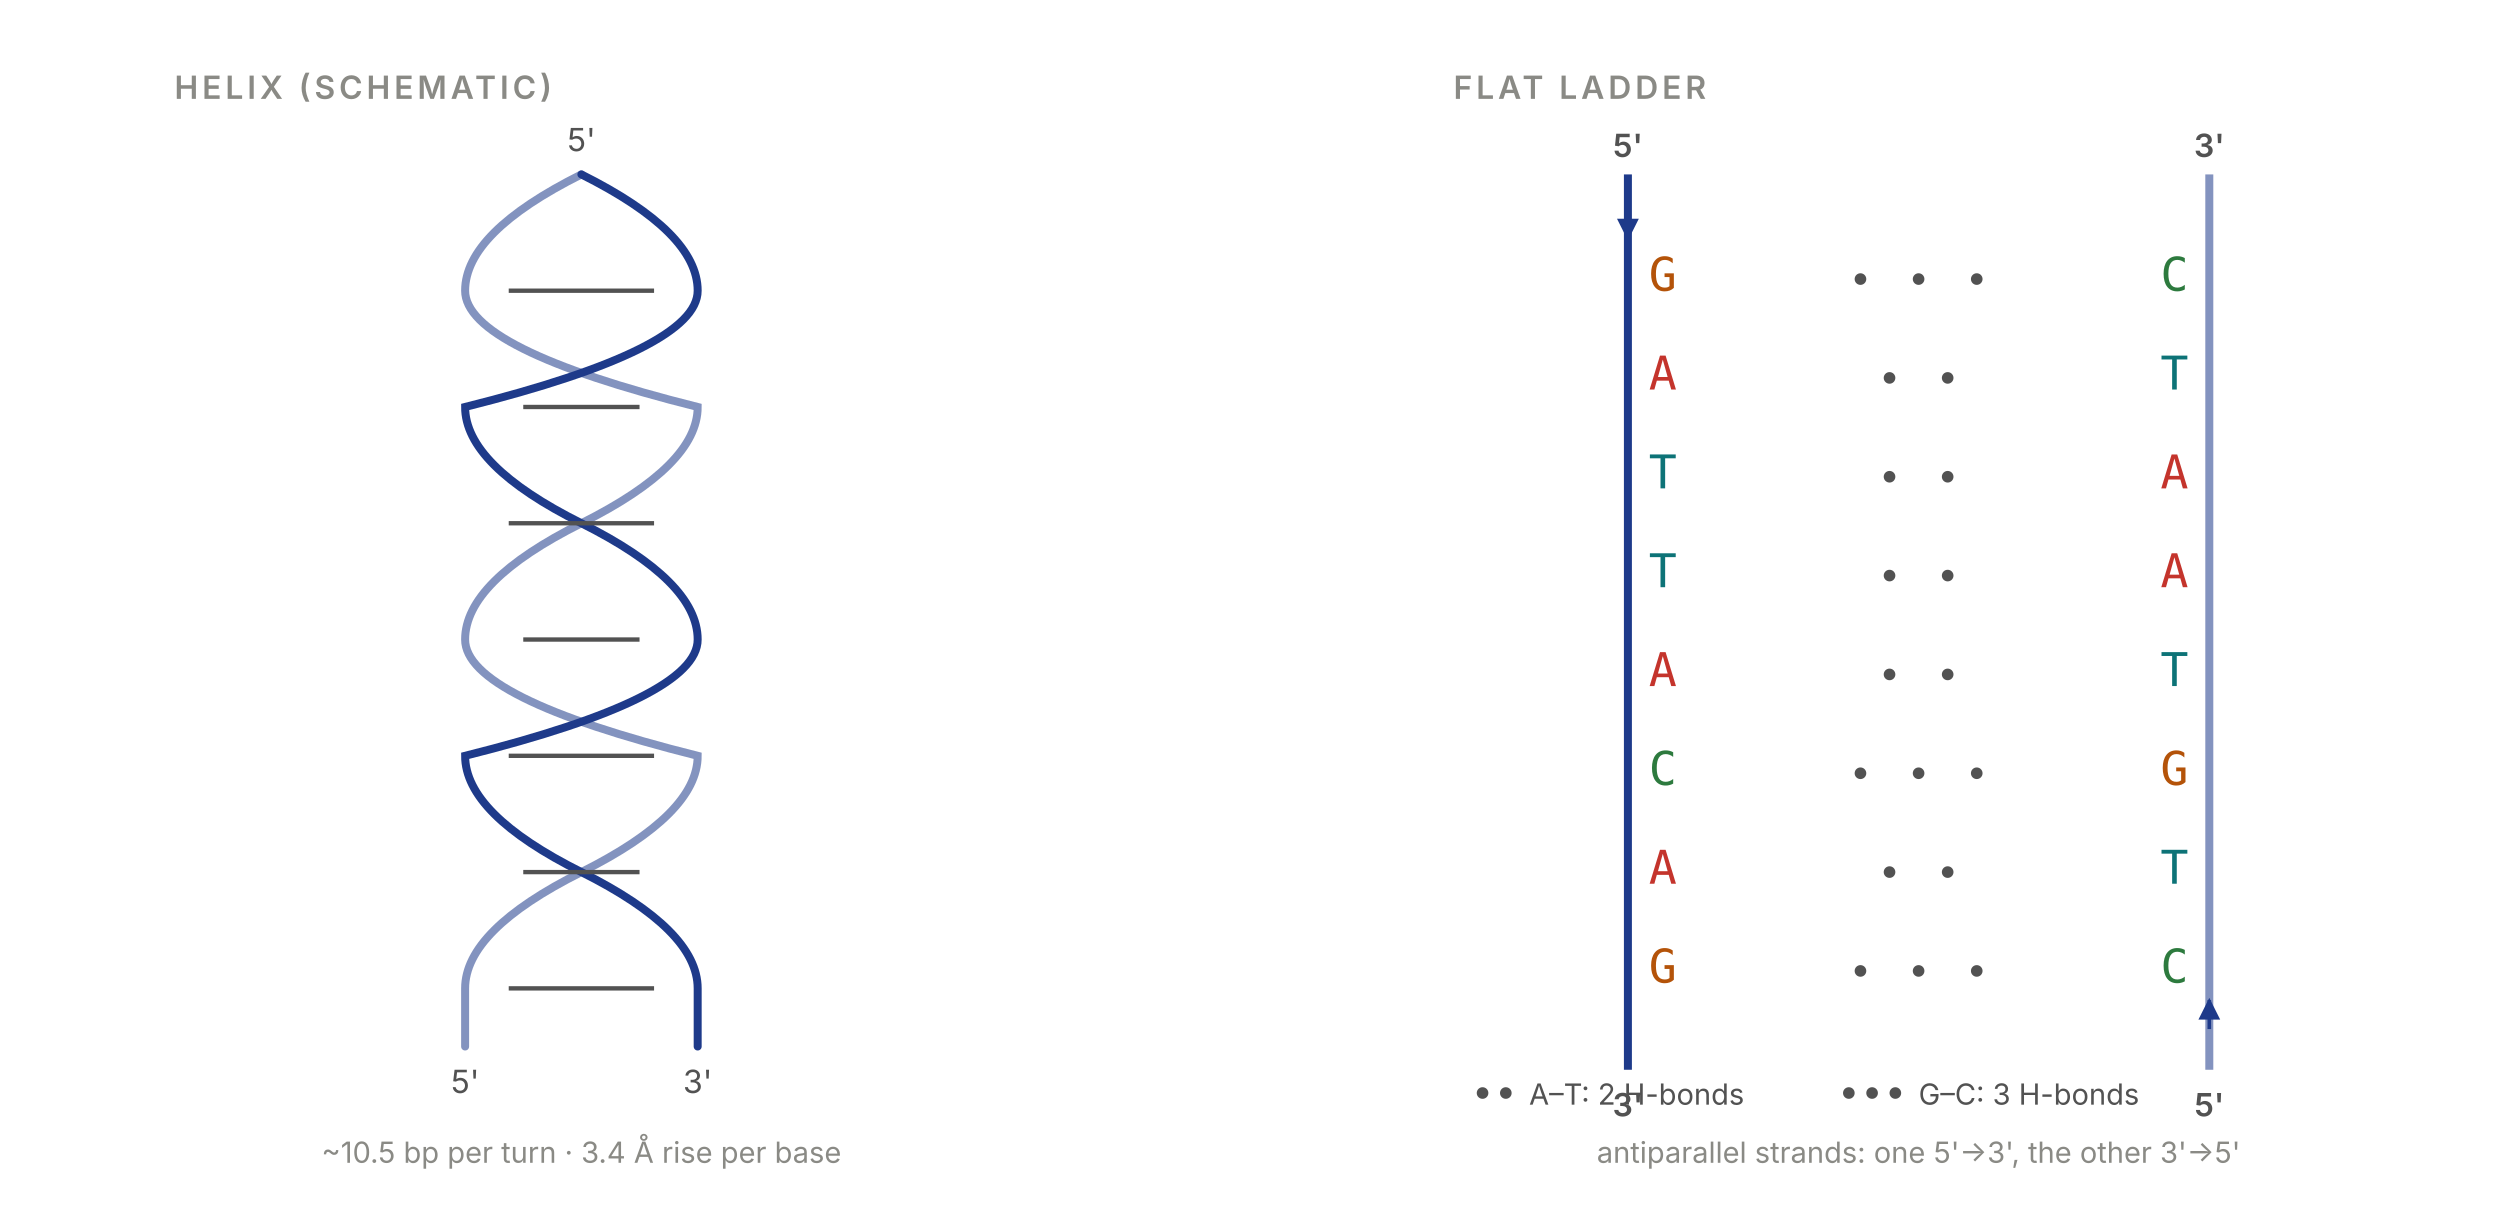
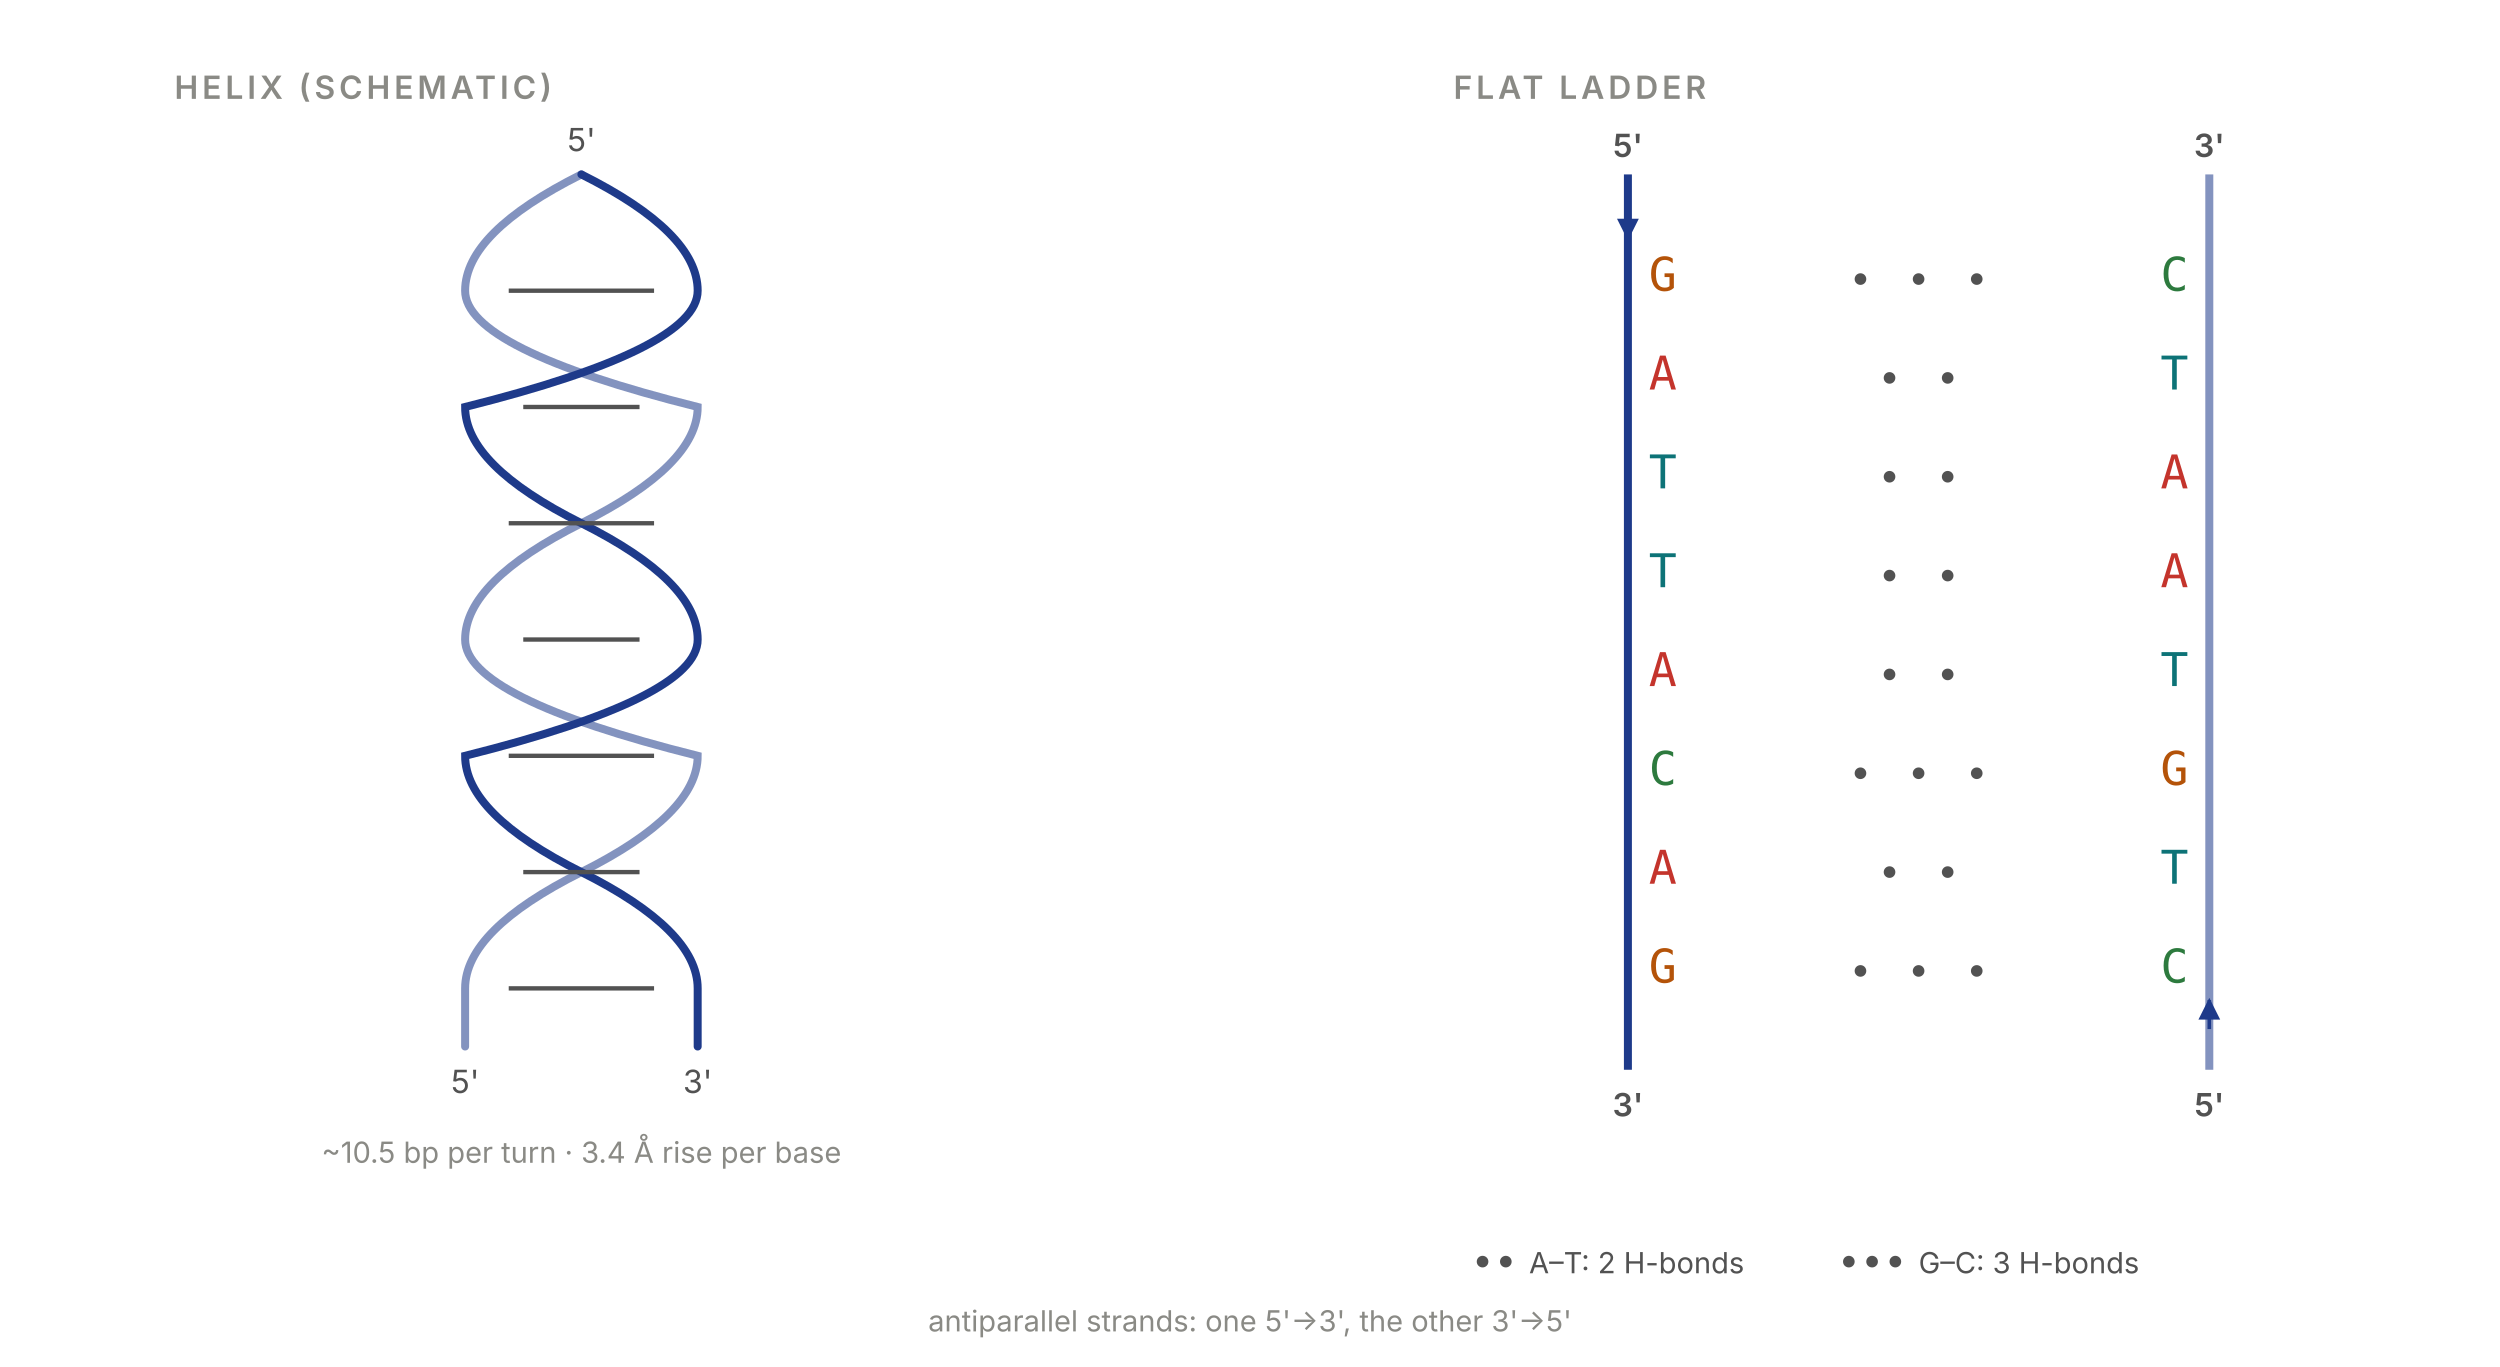
- <svg xmlns="http://www.w3.org/2000/svg" viewBox="0 0 860 420" role="img" aria-labelledby="t d">
+ <svg xmlns="http://www.w3.org/2000/svg" viewBox="0 0 860 470" role="img" aria-labelledby="t d">
  <defs>
    <marker id="arrow-accent" viewBox="0 0 10 10" refX="9" refY="5" markerWidth="6" markerHeight="6" orient="auto-start-reverse">
      <path d="M 0 0 L 10 5 L 0 10 z" fill="#1e3a8a" />
    </marker>
  </defs>
  <g font-family="Inter, sans-serif" font-size="11" font-weight="600" fill="#8a8a85" letter-spacing="0.12em">
    <text x="60" y="34">HELIX (SCHEMATIC)</text>
    <text x="500" y="34">FLAT LADDER</text>
  </g>
  <path d="M 200 60            Q 240 80 240 100            Q 240 120 160 140            Q 160 160 200 180            Q 240 200 240 220            Q 240 240 160 260            Q 160 280 200 300            Q 240 320 240 340            L 240 360" fill="none" stroke="#1e3a8a" stroke-width="2.75" stroke-linecap="round" />
  <path d="M 200 60            Q 160 80 160 100            Q 160 120 240 140            Q 240 160 200 180            Q 160 200 160 220            Q 160 240 240 260            Q 240 280 200 300            Q 160 320 160 340            L 160 360" fill="none" stroke="#1e3a8a" stroke-width="2.75" stroke-linecap="round" opacity="0.55" />
  <g stroke="#525252" stroke-width="1.5">
    <line x1="175" y1="100" x2="225" y2="100" />
    <line x1="180" y1="140" x2="220" y2="140" />
    <line x1="175" y1="180" x2="225" y2="180" />
    <line x1="180" y1="220" x2="220" y2="220" />
    <line x1="175" y1="260" x2="225" y2="260" />
    <line x1="180" y1="300" x2="220" y2="300" />
    <line x1="175" y1="340" x2="225" y2="340" />
  </g>
  <g font-family="Inter, sans-serif" font-size="11" fill="#525252" text-anchor="middle">
    <text x="200" y="52">5'</text>
    <text x="240" y="376">3'</text>
    <text x="160" y="376">5'</text>
  </g>
  <text x="200" y="400" font-family="Inter, sans-serif" font-size="10" fill="#8a8a85" text-anchor="middle">~10.5 bp per turn · 3.4 Å rise per base</text>
  <g>
    <line x1="560" y1="60" x2="560" y2="368" stroke="#1e3a8a" stroke-width="2.75" />
    <line x1="760" y1="60" x2="760" y2="368" stroke="#1e3a8a" stroke-width="2.75" opacity="0.55" />
    <g font-family="Inter, sans-serif" font-size="11" font-weight="600" fill="#525252">
      <text x="560" y="54" text-anchor="middle">5'</text>
      <text x="560" y="384" text-anchor="middle">3'</text>
      <text x="760" y="54" text-anchor="middle">3'</text>
      <text x="760" y="384" text-anchor="middle">5'</text>
    </g>
    <g stroke="#1e3a8a" stroke-width="1.25" fill="none">
      <line x1="560" y1="72" x2="560" y2="82" marker-end="url(#arrow-accent)" />
      <line x1="760" y1="354" x2="760" y2="344" marker-end="url(#arrow-accent)" />
    </g>
  </g>
  <g font-family="JetBrains Mono, monospace" font-size="16" font-weight="500" text-anchor="middle">
    <g>
      <text x="572" y="100" fill="#b45309">G</text>
      <text x="748" y="100" fill="#2d7a3e">C</text>
      <g fill="#525252">
        <circle cx="640" cy="96" r="2" />
        <circle cx="660" cy="96" r="2" />
        <circle cx="680" cy="96" r="2" />
      </g>
    </g>
    <g>
      <text x="572" y="134" fill="#c4342c">A</text>
      <text x="748" y="134" fill="#0d7377">T</text>
      <g fill="#525252">
        <circle cx="650" cy="130" r="2" />
        <circle cx="670" cy="130" r="2" />
      </g>
    </g>
    <g>
      <text x="572" y="168" fill="#0d7377">T</text>
      <text x="748" y="168" fill="#c4342c">A</text>
      <g fill="#525252">
        <circle cx="650" cy="164" r="2" />
        <circle cx="670" cy="164" r="2" />
      </g>
    </g>
    <g>
      <text x="572" y="202" fill="#0d7377">T</text>
      <text x="748" y="202" fill="#c4342c">A</text>
      <g fill="#525252">
        <circle cx="650" cy="198" r="2" />
        <circle cx="670" cy="198" r="2" />
      </g>
    </g>
    <g>
      <text x="572" y="236" fill="#c4342c">A</text>
      <text x="748" y="236" fill="#0d7377">T</text>
      <g fill="#525252">
        <circle cx="650" cy="232" r="2" />
        <circle cx="670" cy="232" r="2" />
      </g>
    </g>
    <g>
      <text x="572" y="270" fill="#2d7a3e">C</text>
      <text x="748" y="270" fill="#b45309">G</text>
      <g fill="#525252">
        <circle cx="640" cy="266" r="2" />
        <circle cx="660" cy="266" r="2" />
        <circle cx="680" cy="266" r="2" />
      </g>
    </g>
    <g>
      <text x="572" y="304" fill="#c4342c">A</text>
      <text x="748" y="304" fill="#0d7377">T</text>
      <g fill="#525252">
        <circle cx="650" cy="300" r="2" />
        <circle cx="670" cy="300" r="2" />
      </g>
    </g>
    <g>
      <text x="572" y="338" fill="#b45309">G</text>
      <text x="748" y="338" fill="#2d7a3e">C</text>
      <g fill="#525252">
        <circle cx="640" cy="334" r="2" />
        <circle cx="660" cy="334" r="2" />
        <circle cx="680" cy="334" r="2" />
      </g>
    </g>
  </g>
  <g font-family="Inter, sans-serif" font-size="10" fill="#525252">
    <g fill="#525252">
-       <circle cx="510" cy="376" r="2" />
-       <circle cx="518" cy="376" r="2" />
+       <circle cx="510" cy="434" r="2" />
+       <circle cx="518" cy="434" r="2" />
    </g>
-     <text x="526" y="380">A–T: 2 H-bonds</text>
+     <text x="526" y="438">A–T: 2 H-bonds</text>
    <g fill="#525252">
-       <circle cx="636" cy="376" r="2" />
-       <circle cx="644" cy="376" r="2" />
-       <circle cx="652" cy="376" r="2" />
+       <circle cx="636" cy="434" r="2" />
+       <circle cx="644" cy="434" r="2" />
+       <circle cx="652" cy="434" r="2" />
    </g>
-     <text x="660" y="380">G–C: 3 H-bonds</text>
+     <text x="660" y="438">G–C: 3 H-bonds</text>
  </g>
-   <text x="660" y="400" font-family="Inter, sans-serif" font-size="10" fill="#8a8a85" text-anchor="middle">antiparallel strands: one 5'→3', the other 3'→5'</text>
+   <text x="430" y="458" font-family="Inter, sans-serif" font-size="10" fill="#8a8a85" text-anchor="middle">antiparallel strands: one 5'→3', the other 3'→5'</text>
</svg>
